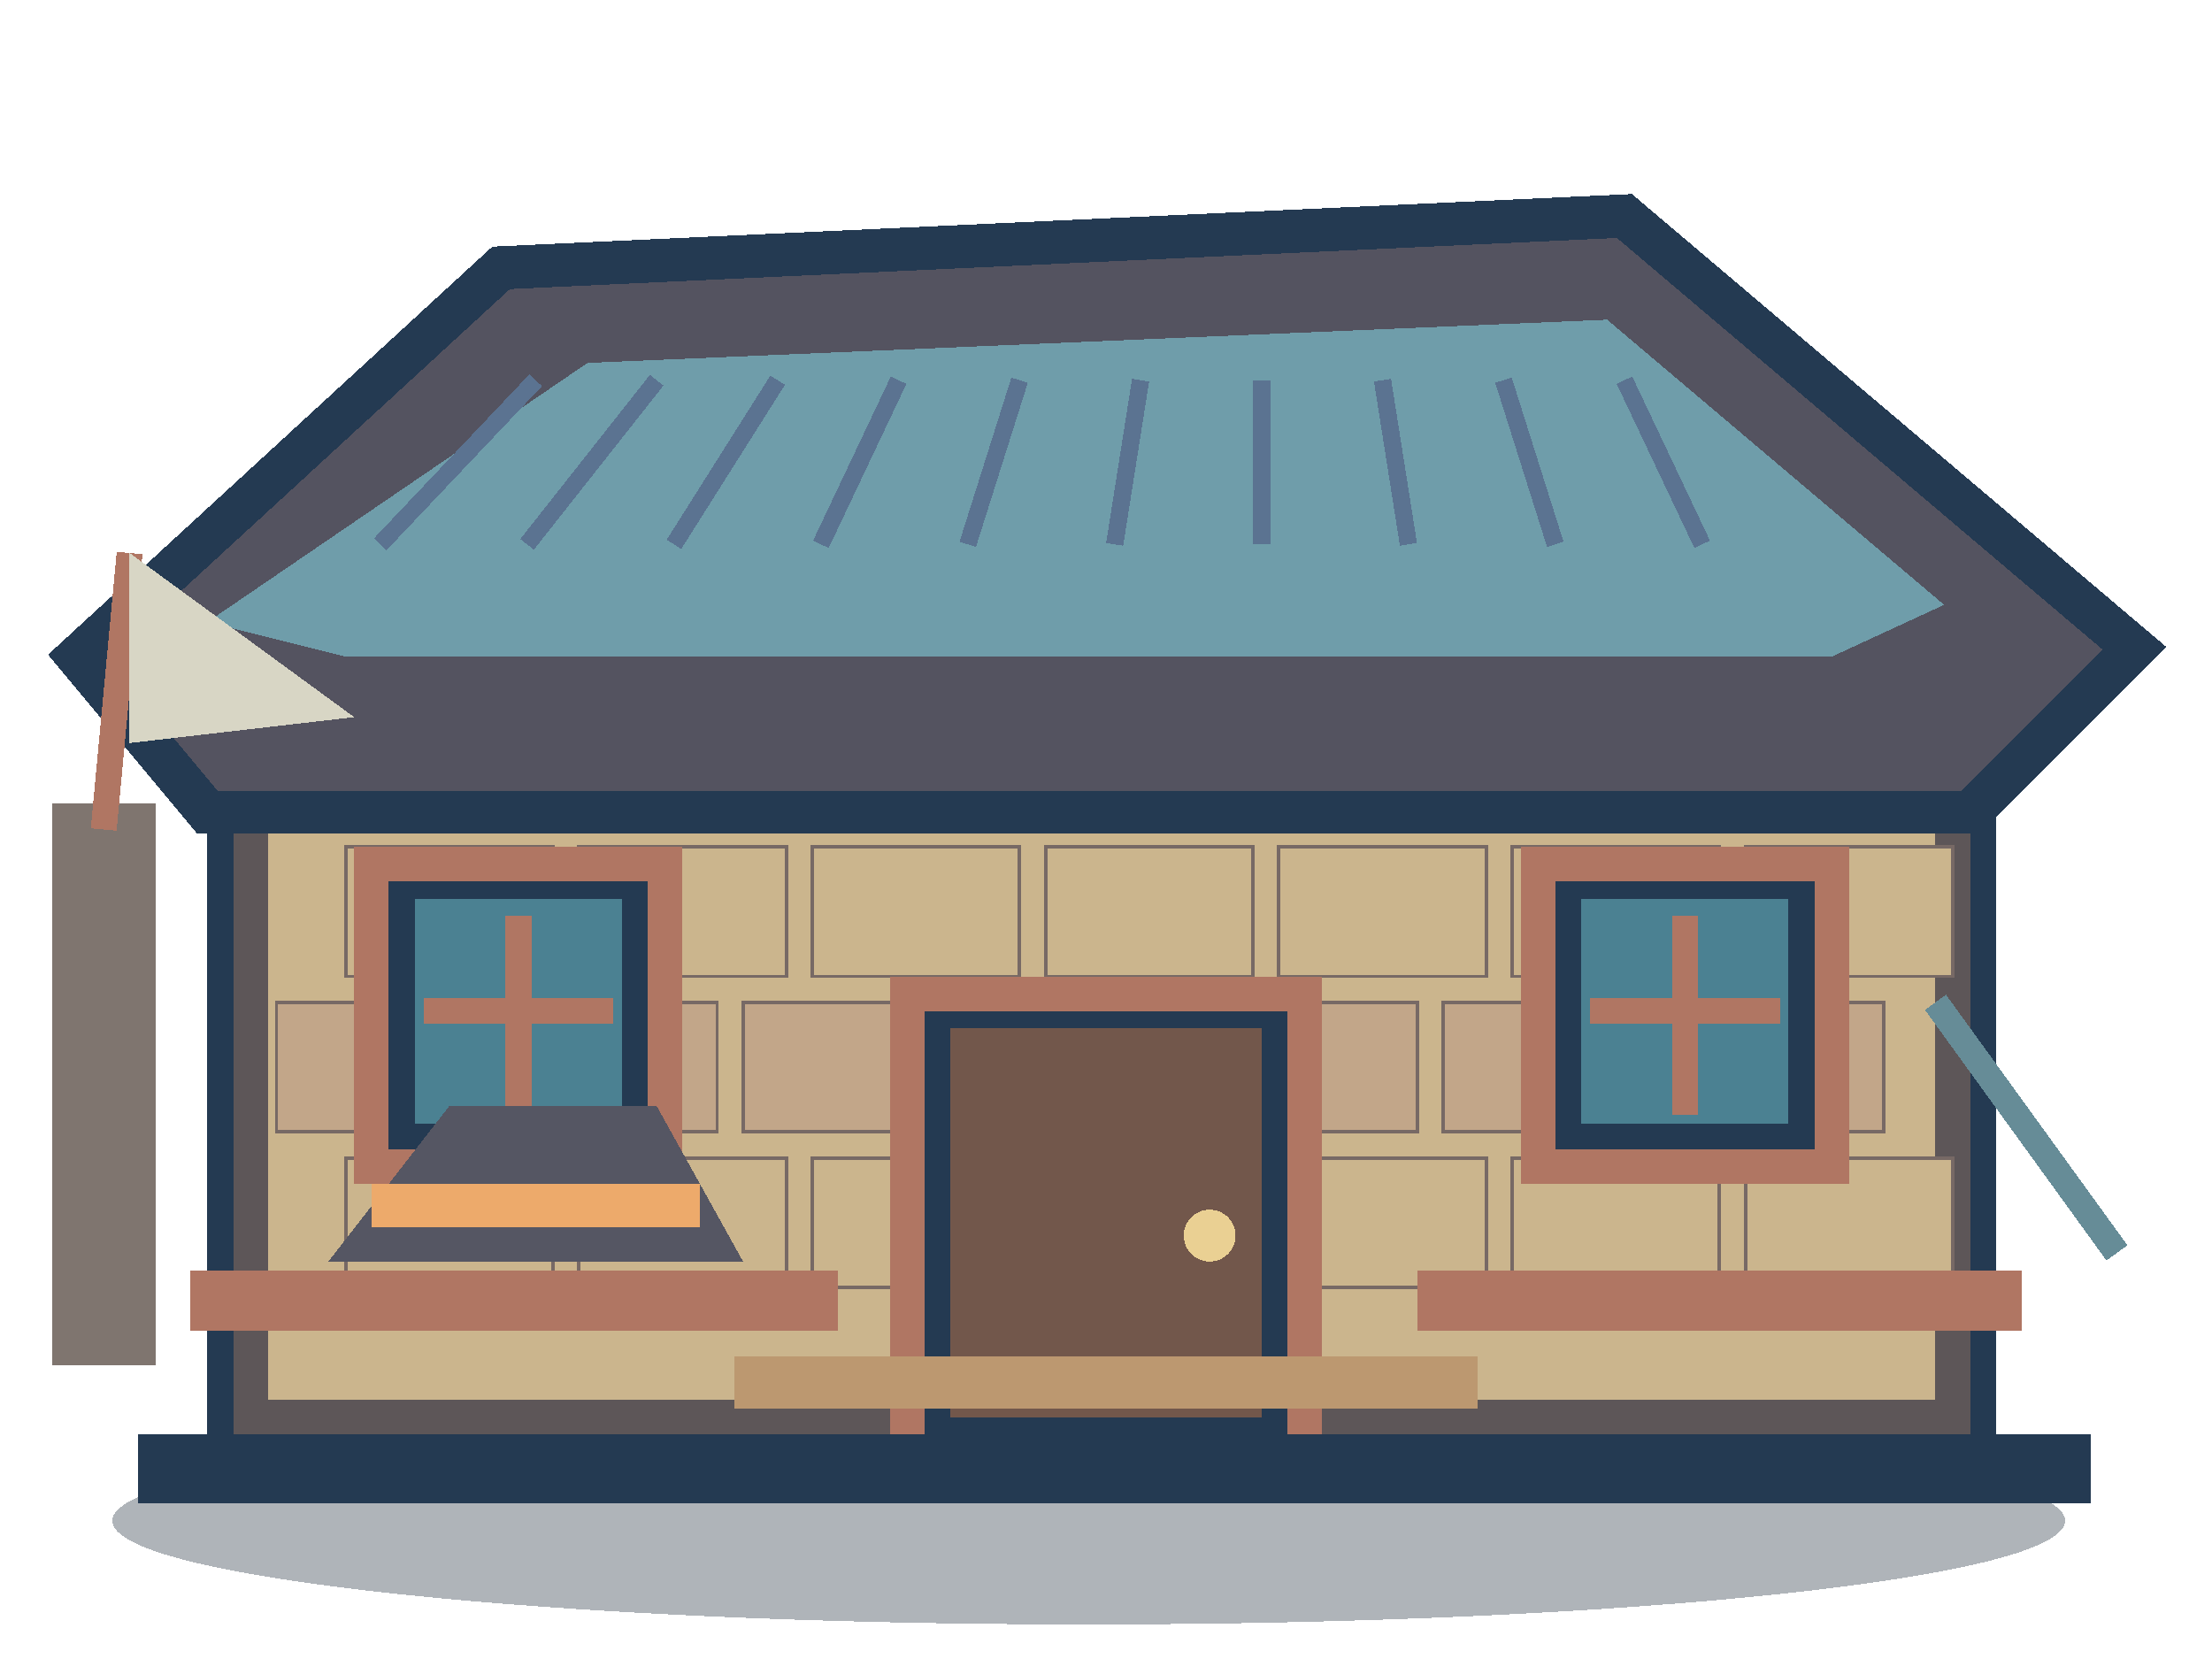
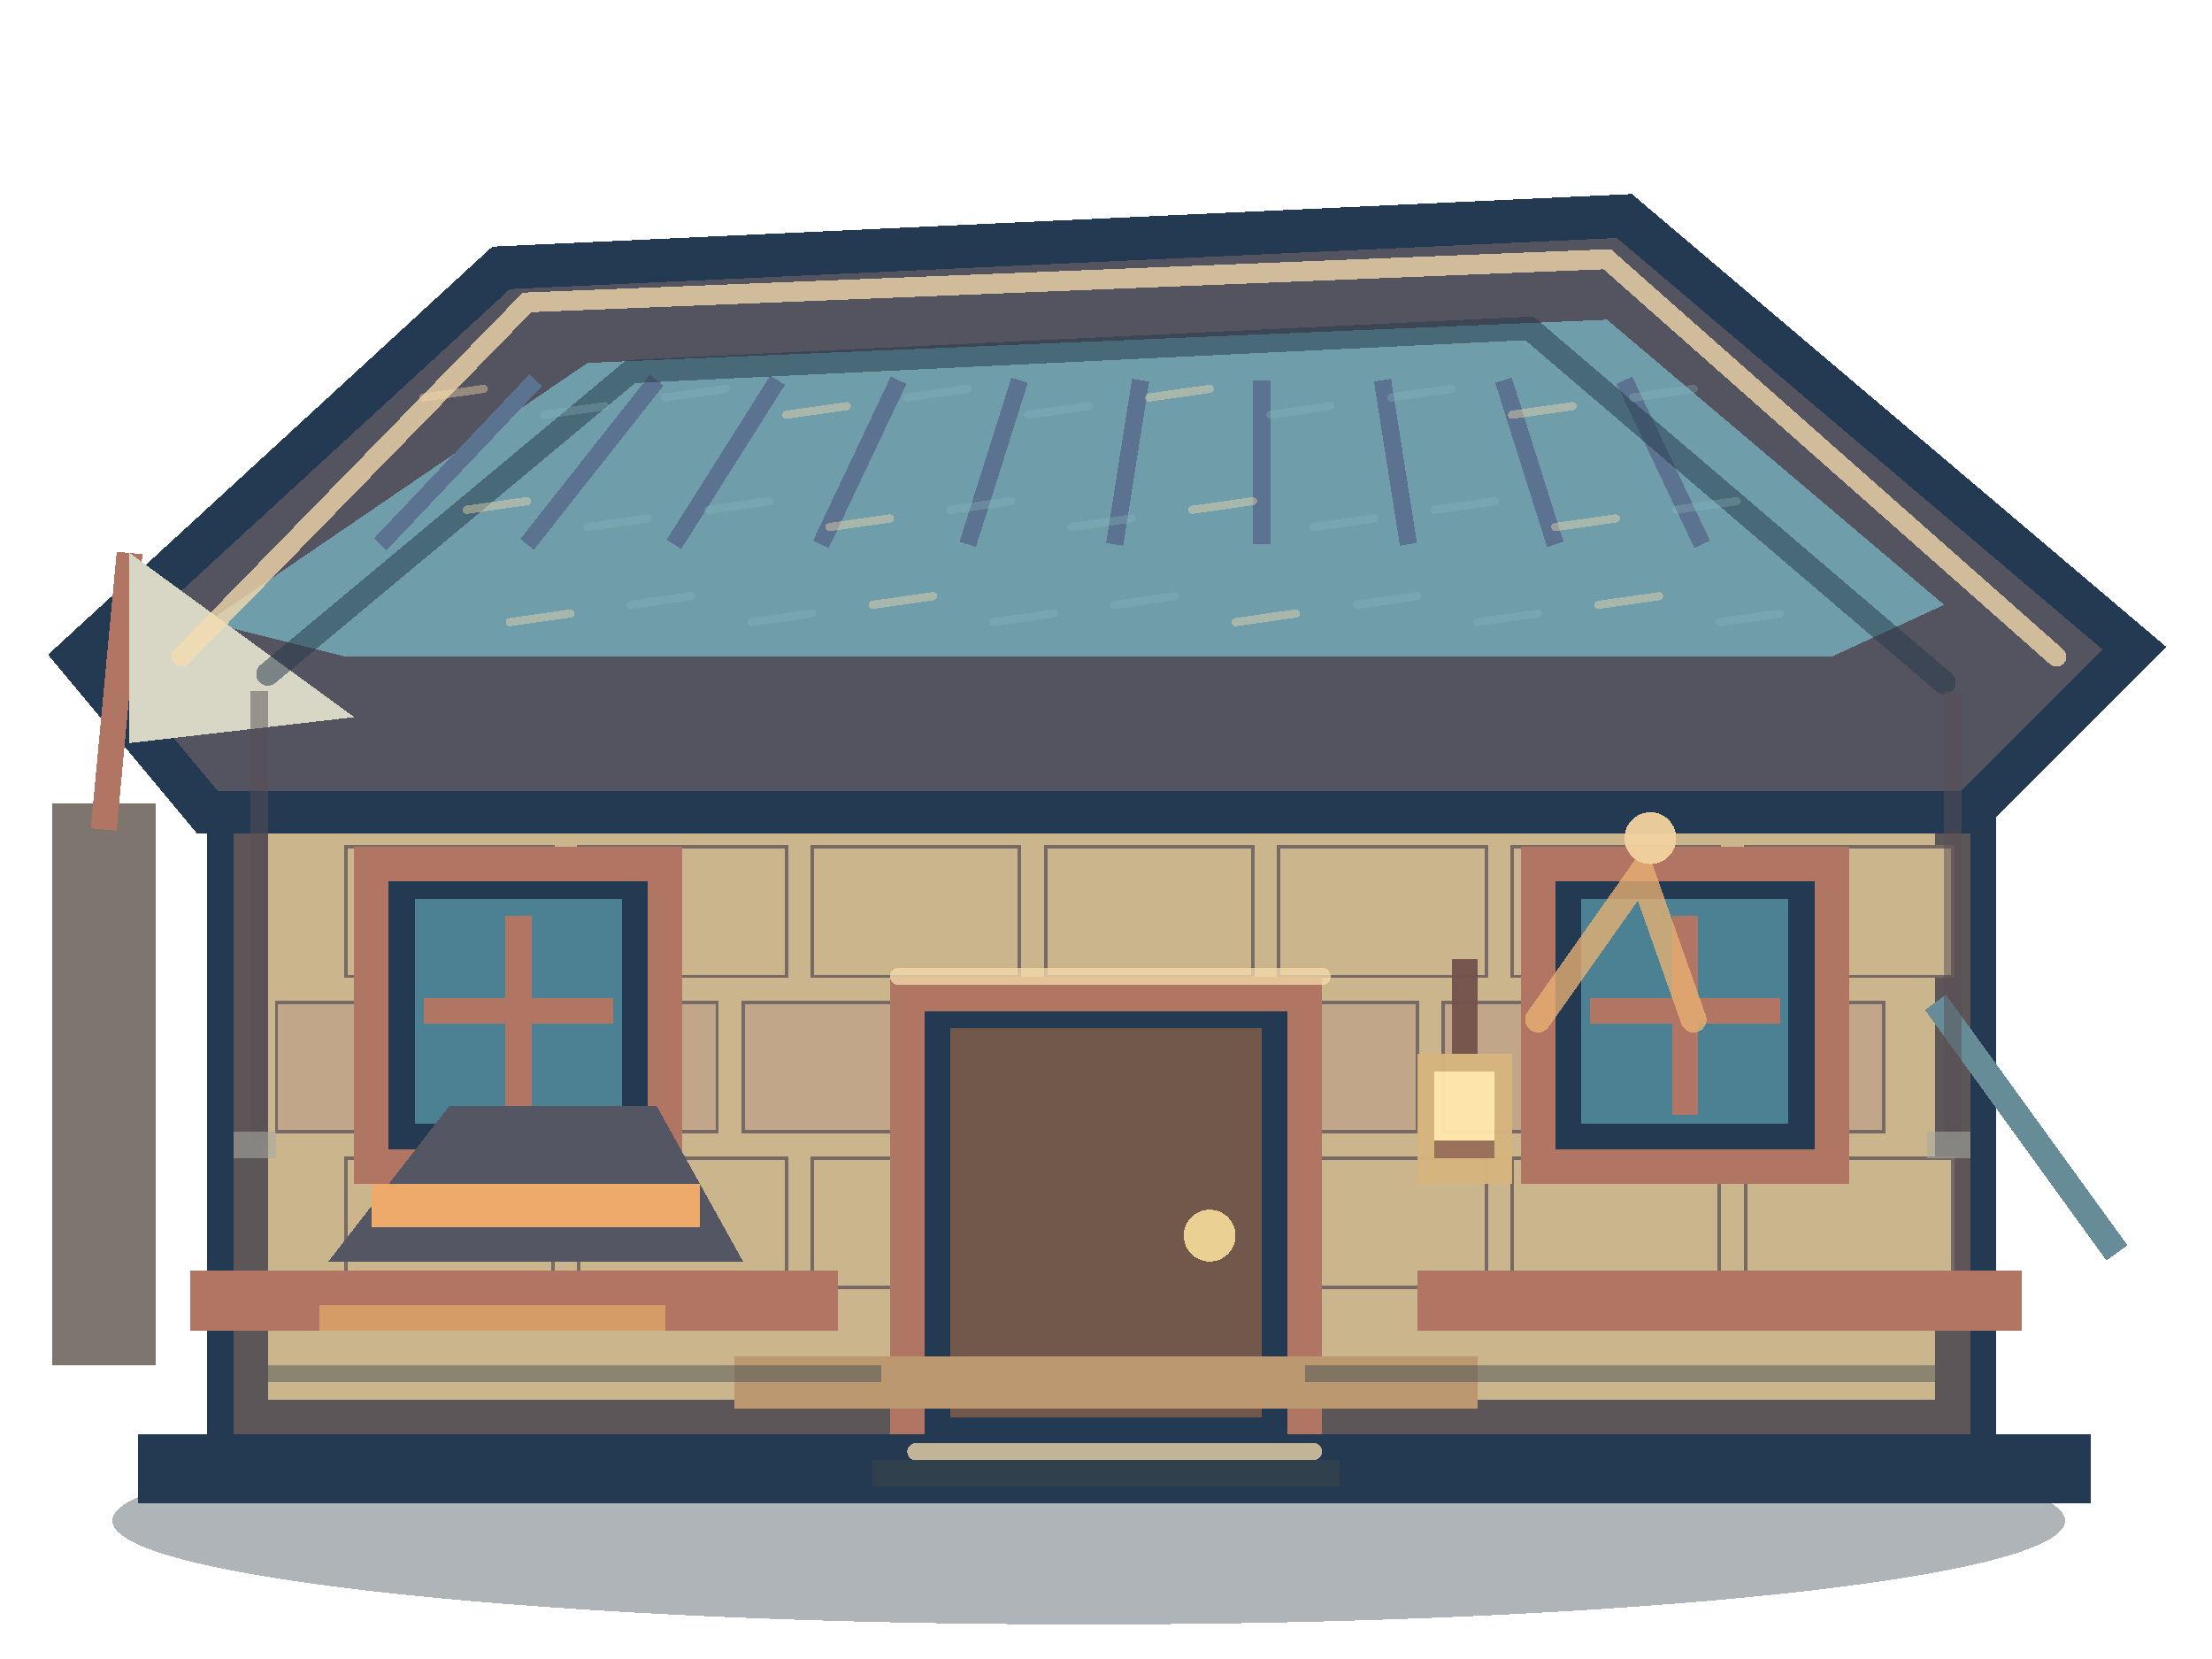
<svg xmlns="http://www.w3.org/2000/svg" width="256" height="192" viewBox="0 0 256 192">
  <defs />
  <g shape-rendering="crispEdges">
    <ellipse cx="126" cy="176" rx="113" ry="12" fill="#152433" opacity=".34" />
    <rect x="24" y="77" width="207" height="90" fill="#243a52" />
    <rect x="29" y="73" width="197" height="91" fill="#cbb58d" stroke="#5d5658" stroke-width="4" />
    <rect x="32" y="80" width="24" height="15" fill="#c2a689" stroke="#776965" stroke-width="0.4" />
    <rect x="59" y="80" width="24" height="15" fill="#c2a689" stroke="#776965" stroke-width="0.4" />
    <rect x="86" y="80" width="24" height="15" fill="#c2a689" stroke="#776965" stroke-width="0.4" />
    <rect x="113" y="80" width="24" height="15" fill="#c2a689" stroke="#776965" stroke-width="0.4" />
    <rect x="140" y="80" width="24" height="15" fill="#c2a689" stroke="#776965" stroke-width="0.4" />
    <rect x="167" y="80" width="24" height="15" fill="#c2a689" stroke="#776965" stroke-width="0.4" />
    <rect x="194" y="80" width="24" height="15" fill="#c2a689" stroke="#776965" stroke-width="0.4" />
    <rect x="40" y="98" width="24" height="15" fill="#cbb58d" stroke="#776965" stroke-width="0.4" />
    <rect x="67" y="98" width="24" height="15" fill="#cbb58d" stroke="#776965" stroke-width="0.4" />
    <rect x="94" y="98" width="24" height="15" fill="#cbb58d" stroke="#776965" stroke-width="0.4" />
    <rect x="121" y="98" width="24" height="15" fill="#cbb58d" stroke="#776965" stroke-width="0.4" />
    <rect x="148" y="98" width="24" height="15" fill="#cbb58d" stroke="#776965" stroke-width="0.4" />
    <rect x="175" y="98" width="24" height="15" fill="#cbb58d" stroke="#776965" stroke-width="0.4" />
    <rect x="202" y="98" width="24" height="15" fill="#cbb58d" stroke="#776965" stroke-width="0.4" />
    <rect x="32" y="116" width="24" height="15" fill="#c2a689" stroke="#776965" stroke-width="0.4" />
    <rect x="59" y="116" width="24" height="15" fill="#c2a689" stroke="#776965" stroke-width="0.4" />
    <rect x="86" y="116" width="24" height="15" fill="#c2a689" stroke="#776965" stroke-width="0.4" />
    <rect x="113" y="116" width="24" height="15" fill="#c2a689" stroke="#776965" stroke-width="0.4" />
    <rect x="140" y="116" width="24" height="15" fill="#c2a689" stroke="#776965" stroke-width="0.4" />
    <rect x="167" y="116" width="24" height="15" fill="#c2a689" stroke="#776965" stroke-width="0.4" />
    <rect x="194" y="116" width="24" height="15" fill="#c2a689" stroke="#776965" stroke-width="0.4" />
    <rect x="40" y="134" width="24" height="15" fill="#cbb58d" stroke="#776965" stroke-width="0.4" />
    <rect x="67" y="134" width="24" height="15" fill="#cbb58d" stroke="#776965" stroke-width="0.4" />
    <rect x="94" y="134" width="24" height="15" fill="#cbb58d" stroke="#776965" stroke-width="0.4" />
    <rect x="121" y="134" width="24" height="15" fill="#cbb58d" stroke="#776965" stroke-width="0.4" />
    <rect x="148" y="134" width="24" height="15" fill="#cbb58d" stroke="#776965" stroke-width="0.4" />
    <rect x="175" y="134" width="24" height="15" fill="#cbb58d" stroke="#776965" stroke-width="0.4" />
    <rect x="202" y="134" width="24" height="15" fill="#cbb58d" stroke="#776965" stroke-width="0.4" />
    <path d="M9 76L58 31L188 25L247 75L228 94H24Z" fill="#545360" stroke="#243a52" stroke-width="5" />
    <path d="M24 72L68 42L186 37L225 70L212 76H40Z" fill="#6f9daa" />
    <path d="M44 63L62 44" fill="none" stroke="#5b7391" stroke-width="2" />
    <path d="M61 63L76 44" fill="none" stroke="#5b7391" stroke-width="2" />
    <path d="M78 63L90 44" fill="none" stroke="#5b7391" stroke-width="2" />
    <path d="M95 63L104 44" fill="none" stroke="#5b7391" stroke-width="2" />
    <path d="M112 63L118 44" fill="none" stroke="#5b7391" stroke-width="2" />
    <path d="M129 63L132 44" fill="none" stroke="#5b7391" stroke-width="2" />
    <path d="M146 63L146 44" fill="none" stroke="#5b7391" stroke-width="2" />
    <path d="M163 63L160 44" fill="none" stroke="#5b7391" stroke-width="2" />
    <path d="M180 63L174 44" fill="none" stroke="#5b7391" stroke-width="2" />
    <path d="M197 63L188 44" fill="none" stroke="#5b7391" stroke-width="2" />
    <rect x="105" y="115" width="46" height="53" fill="#243a52" stroke="#b07663" stroke-width="4" />
    <rect x="110" y="119" width="36" height="45" fill="#72574b" />
    <circle cx="140" cy="143" r="3" fill="#ead093" />
    <rect x="43" y="100" width="34" height="35" fill="#243a52" stroke="#b07663" stroke-width="4" />
    <rect x="48" y="104" width="24" height="26" fill="#4b8192" />
    <path d="M60 106L60 129" fill="none" stroke="#b07663" stroke-width="3" />
    <path d="M49 117L71 117" fill="none" stroke="#b07663" stroke-width="3" />
    <rect x="178" y="100" width="34" height="35" fill="#243a52" stroke="#b07663" stroke-width="4" />
    <rect x="183" y="104" width="24" height="26" fill="#4b8192" />
    <path d="M195 106L195 129" fill="none" stroke="#b07663" stroke-width="3" />
    <path d="M184 117L206 117" fill="none" stroke="#b07663" stroke-width="3" />
    <rect x="22" y="147" width="75" height="7" fill="#b07663" />
    <rect x="164" y="147" width="70" height="7" fill="#b07663" />
    <rect x="16" y="166" width="226" height="8" fill="#243a52" />
    <path d="M38 146L52 128L76 128L86 146Z" fill="#555663" />
    <rect x="43" y="137" width="38" height="5" fill="#edaa6b" />
    <rect x="6" y="93" width="12" height="65" fill="#7f756f" />
    <path d="M12 96L15 64" fill="none" stroke="#b07663" stroke-width="3" />
    <path d="M15 64L41 83L15 86Z" fill="#d8d6c5" />
    <path d="M224 116L245 145" fill="none" stroke="#668c97" stroke-width="3" />
    <rect x="85" y="157" width="86" height="6" fill="#bc9870" />
+     <g id="deep-pass" opacity=".96">
+       <path d="M21 76L61 35L186 30L238 76" fill="none" stroke="#f6dcad" stroke-width="2.3" opacity="0.8" stroke-linecap="round" />
+       <path d="M31 78L73 43L177 38L225 79" fill="none" stroke="#263a4b" stroke-width="2.7" opacity="0.55" stroke-linecap="round" />
+       <path d="M49 46l7 -1" fill="none" stroke="#f6dcad" stroke-width="0.95" opacity="0.43" stroke-linecap="round" />
+       <path d="M63 48l7 -1" fill="none" stroke="#90bbc0" stroke-width="0.95" opacity="0.3" stroke-linecap="round" />
+       <path d="M77 46l7 -1" fill="none" stroke="#90bbc0" stroke-width="0.95" opacity="0.3" stroke-linecap="round" />
+       <path d="M91 48l7 -1" fill="none" stroke="#f6dcad" stroke-width="0.95" opacity="0.43" stroke-linecap="round" />
+       <path d="M105 46l7 -1" fill="none" stroke="#90bbc0" stroke-width="0.95" opacity="0.3" stroke-linecap="round" />
+       <path d="M119 48l7 -1" fill="none" stroke="#90bbc0" stroke-width="0.95" opacity="0.3" stroke-linecap="round" />
+       <path d="M133 46l7 -1" fill="none" stroke="#f6dcad" stroke-width="0.95" opacity="0.43" stroke-linecap="round" />
+       <path d="M147 48l7 -1" fill="none" stroke="#90bbc0" stroke-width="0.95" opacity="0.3" stroke-linecap="round" />
+       <path d="M161 46l7 -1" fill="none" stroke="#90bbc0" stroke-width="0.95" opacity="0.3" stroke-linecap="round" />
+       <path d="M175 48l7 -1" fill="none" stroke="#f6dcad" stroke-width="0.95" opacity="0.43" stroke-linecap="round" />
+       <path d="M189 46l7 -1" fill="none" stroke="#90bbc0" stroke-width="0.95" opacity="0.3" stroke-linecap="round" />
+       <path d="M54 59l7 -1" fill="none" stroke="#f6dcad" stroke-width="0.95" opacity="0.43" stroke-linecap="round" />
+       <path d="M68 61l7 -1" fill="none" stroke="#90bbc0" stroke-width="0.95" opacity="0.3" stroke-linecap="round" />
+       <path d="M82 59l7 -1" fill="none" stroke="#90bbc0" stroke-width="0.95" opacity="0.3" stroke-linecap="round" />
+       <path d="M96 61l7 -1" fill="none" stroke="#f6dcad" stroke-width="0.95" opacity="0.43" stroke-linecap="round" />
+       <path d="M110 59l7 -1" fill="none" stroke="#90bbc0" stroke-width="0.95" opacity="0.3" stroke-linecap="round" />
+       <path d="M124 61l7 -1" fill="none" stroke="#90bbc0" stroke-width="0.95" opacity="0.3" stroke-linecap="round" />
+       <path d="M138 59l7 -1" fill="none" stroke="#f6dcad" stroke-width="0.95" opacity="0.43" stroke-linecap="round" />
+       <path d="M152 61l7 -1" fill="none" stroke="#90bbc0" stroke-width="0.95" opacity="0.3" stroke-linecap="round" />
+       <path d="M166 59l7 -1" fill="none" stroke="#90bbc0" stroke-width="0.95" opacity="0.3" stroke-linecap="round" />
+       <path d="M180 61l7 -1" fill="none" stroke="#f6dcad" stroke-width="0.95" opacity="0.43" stroke-linecap="round" />
+       <path d="M194 59l7 -1" fill="none" stroke="#90bbc0" stroke-width="0.95" opacity="0.3" stroke-linecap="round" />
+       <path d="M59 72l7 -1" fill="none" stroke="#f6dcad" stroke-width="0.95" opacity="0.43" stroke-linecap="round" />
+       <path d="M73 70l7 -1" fill="none" stroke="#90bbc0" stroke-width="0.95" opacity="0.3" stroke-linecap="round" />
+       <path d="M87 72l7 -1" fill="none" stroke="#90bbc0" stroke-width="0.95" opacity="0.3" stroke-linecap="round" />
+       <path d="M101 70l7 -1" fill="none" stroke="#f6dcad" stroke-width="0.95" opacity="0.43" stroke-linecap="round" />
+       <path d="M115 72l7 -1" fill="none" stroke="#90bbc0" stroke-width="0.95" opacity="0.3" stroke-linecap="round" />
+       <path d="M129 70l7 -1" fill="none" stroke="#90bbc0" stroke-width="0.95" opacity="0.3" stroke-linecap="round" />
+       <path d="M143 72l7 -1" fill="none" stroke="#f6dcad" stroke-width="0.95" opacity="0.43" stroke-linecap="round" />
+       <path d="M157 70l7 -1" fill="none" stroke="#90bbc0" stroke-width="0.95" opacity="0.3" stroke-linecap="round" />
+       <path d="M171 72l7 -1" fill="none" stroke="#90bbc0" stroke-width="0.95" opacity="0.3" stroke-linecap="round" />
+       <path d="M185 70l7 -1" fill="none" stroke="#f6dcad" stroke-width="0.95" opacity="0.43" stroke-linecap="round" />
+       <path d="M199 72l7 -1" fill="none" stroke="#90bbc0" stroke-width="0.95" opacity="0.3" stroke-linecap="round" />
+       <rect x="31" y="158" width="71" height="2" fill="#3d4a4f" opacity="0.48" />
+       <rect x="151" y="158" width="73" height="2" fill="#3d4a4f" opacity="0.48" />
+       <path d="M104 113H153M106 168H152" fill="none" stroke="#f6dcad" stroke-width="2" opacity="0.78" stroke-linecap="round" />
+       <rect x="101" y="169" width="54" height="3" fill="#35444b" opacity="0.8" />
+       <rect x="29" y="80" width="2" height="52" fill="#594e54" opacity="0.52" />
+       <rect x="27" y="131" width="5" height="3" fill="#a6a9a2" opacity="0.6" />
+       <rect x="225" y="80" width="2" height="52" fill="#594e54" opacity="0.52" />
+       <rect x="223" y="131" width="5" height="3" fill="#a6a9a2" opacity="0.6" />
+       <path d="M178 118L190 101L196 118" fill="none" stroke="#ebb373" stroke-width="3" opacity="0.8" stroke-linecap="round" />
+       <circle cx="191" cy="97" r="3" fill="#f1d19e" opacity="1" />
+       <rect x="37" y="151" width="40" height="3" fill="#d69d68" opacity="1" />
+       <rect x="168" y="111" width="3" height="14" fill="#73524b" opacity="1" />
+       <rect x="164" y="122" width="11" height="15" fill="#d6b47d" opacity="1" />
+       <rect x="166" y="124" width="7" height="9" fill="#ffe6ac" opacity="1" />
+       <rect x="166" y="132" width="7" height="2" fill="#986e57" opacity="1" />
+     </g>
  </g>
</svg>
